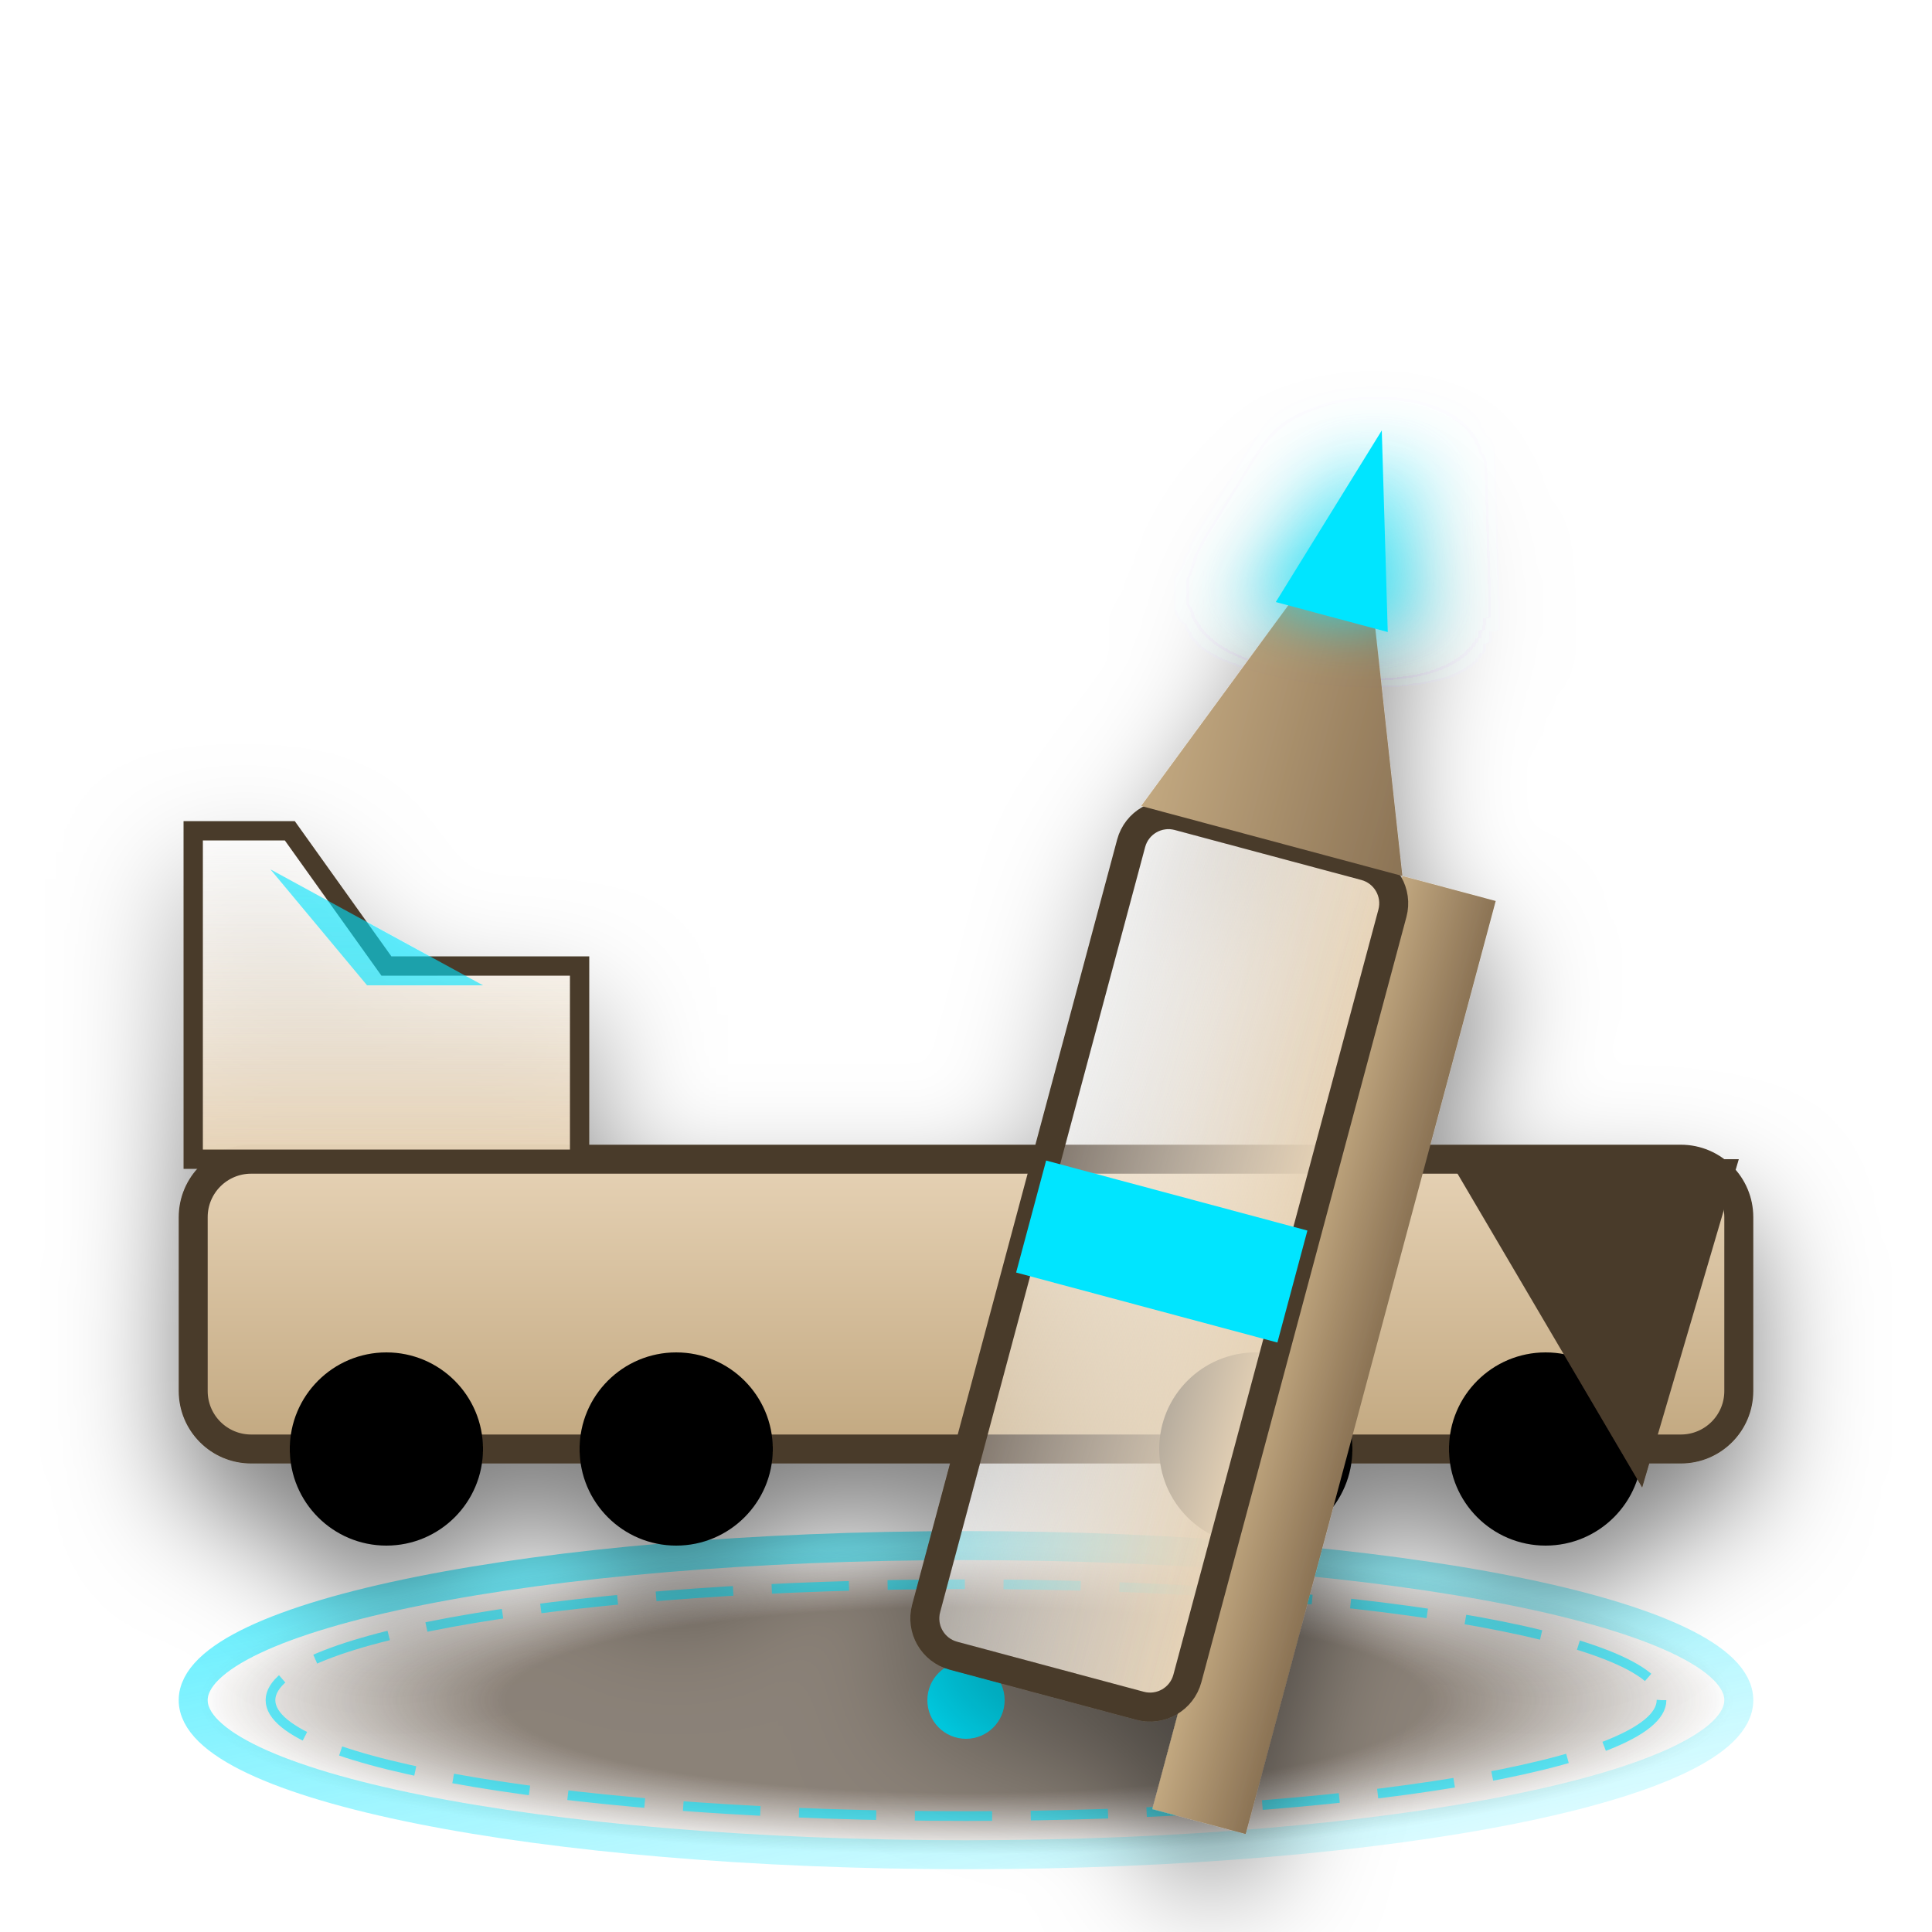
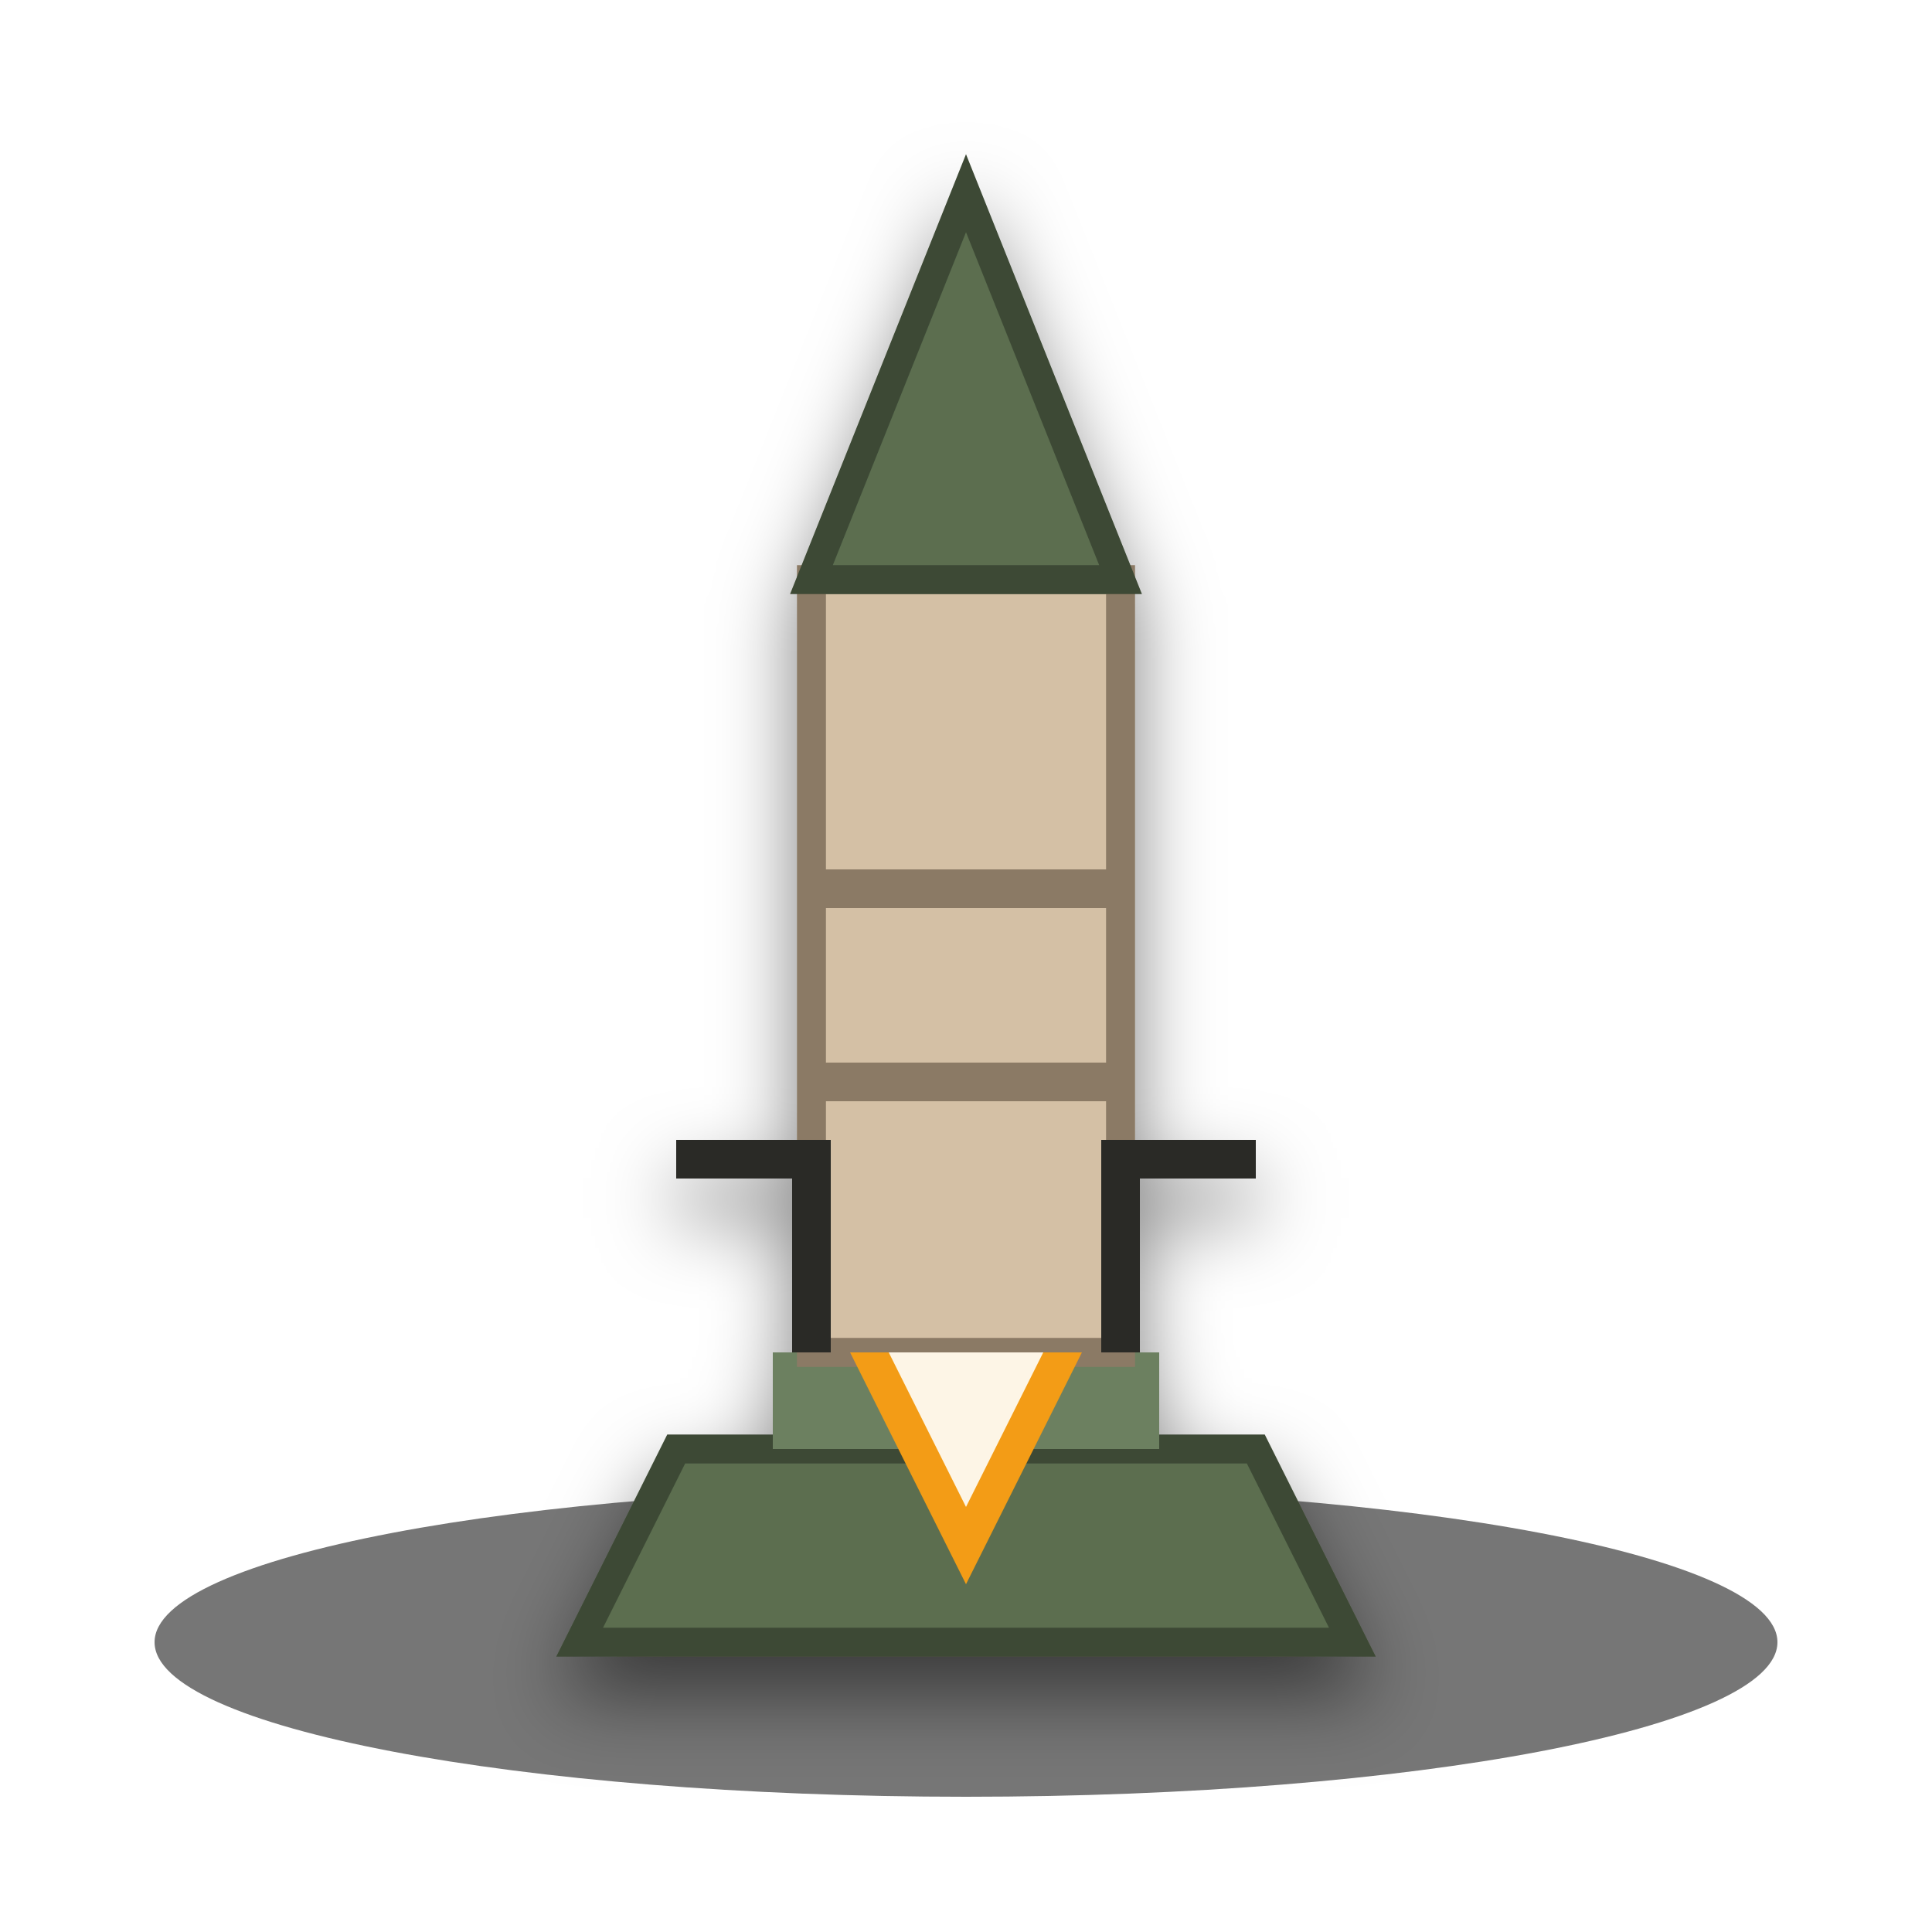
<svg xmlns="http://www.w3.org/2000/svg" viewBox="0 0 100 100">
  <defs>
-     <filter id="drop-shadow" x="-20%" y="-20%" width="140%" height="140%">
-       <feDropShadow dx="0" dy="3" stdDeviation="3" flood-color="rgba(0,0,0,0.5)" />
+     <filter id="shadow" x="-20%" y="-20%" width="140%" height="140%">
+       <feDropShadow dx="0" dy="2" stdDeviation="2" flood-color="rgba(0,0,0,0.5)" />
    </filter>
-     <filter id="glow" x="-50%" y="-50%" width="200%" height="200%">
-       <feGaussianBlur stdDeviation="2" result="blur" />
-       <feMerge>
-         <feMergeNode in="blur" />
-         <feMergeNode in="SourceGraphic" />
-       </feMerge>
-     </filter>
-     <linearGradient id="mainGrad" x1="0%" y1="0%" x2="0%" y2="100%">
-       <stop offset="0%" stop-color="#e6d2b5" />
-       <stop offset="100%" stop-color="#c2a880" />
-     </linearGradient>
-     <linearGradient id="lightGrad" x1="0%" y1="0%" x2="0%" y2="100%">
-       <stop offset="0%" stop-color="#ffffff" stop-opacity="0.3" />
-       <stop offset="100%" stop-color="#e6d2b5" />
-     </linearGradient>
-     <linearGradient id="darkGrad" x1="0%" y1="0%" x2="0%" y2="100%">
-       <stop offset="0%" stop-color="#c2a880" />
-       <stop offset="100%" stop-color="#8b7355" />
-     </linearGradient>
-     <linearGradient id="accentGrad" x1="0%" y1="0%" x2="100%" y2="100%">
-       <stop offset="0%" stop-color="#00e5ff" stop-opacity="0.8" />
-       <stop offset="100%" stop-color="#00e5ff" stop-opacity="0.1" />
-     </linearGradient>
-     <radialGradient id="baseGrad" cx="50%" cy="50%" r="50%">
-       <stop offset="60%" stop-color="#4a3b2c" stop-opacity="0.8" />
-       <stop offset="100%" stop-color="#4a3b2c" stop-opacity="0" />
-     </radialGradient>
  </defs>
-   <ellipse cx="50" cy="88" rx="40" ry="8" fill="url(#baseGrad)" stroke="url(#accentGrad)" stroke-width="1.5" opacity="0.8" />
-   <ellipse cx="50" cy="88" rx="36" ry="6" fill="none" stroke="#00e5ff" stroke-width="0.5" opacity="0.6" stroke-dasharray="4 2" />
-   <circle cx="50" cy="88" r="2" fill="#00e5ff" />
-   <g filter="url(#drop-shadow)">
-     <g transform="translate(0,-5)">
-       <rect x="10" y="65" width="80" height="15" rx="3" fill="url(#mainGrad)" stroke="#4a3b2c" stroke-width="1.5" />
-       <circle cx="20" cy="80" r="5" fill="COLOR_DARK" />
-       <circle cx="35" cy="80" r="5" fill="COLOR_DARK" />
-       <circle cx="65" cy="80" r="5" fill="COLOR_DARK" />
-       <circle cx="80" cy="80" r="5" fill="COLOR_DARK" />
-       <polygon points="10,65 10,48 15,48 20,55 30,55 30,65" fill="url(#lightGrad)" stroke="#4a3b2c" stroke-width="1" />
-       <polygon points="14,50 19,56 25,56" fill="#00e5ff" opacity="0.6" />
-       <rect x="30" y="60" width="50" height="5" fill="url(#darkGrad)" transform="rotate(-75 70 60)" />
-       <g transform="rotate(-75 70 60)">
-         <rect x="35" y="46" width="45" height="14" rx="2" fill="url(#lightGrad)" stroke="#4a3b2c" stroke-width="1.5" />
-         <rect x="55" y="46" width="6" height="14" fill="#00e5ff" />
-         <polygon points="80,46 98,53 80,60" fill="url(#darkGrad)" />
-         <polygon points="92,50 102,53 92,56" fill="#00e5ff" filter="url(#glow)" />
-       </g>
-       <polygon points="75,65 90,65 85,82" fill="#4a3b2c" />
-     </g>
+   <ellipse cx="50" cy="85" rx="42" ry="8" fill="#1a1a1a" opacity="0.6" />
+   <g filter="url(#shadow)">
+     <path d="M 35 75 L 65 75 L 70 85 L 30 85 Z" fill="#5b6e50" stroke="#3d4a35" stroke-width="1.5" />
+     <rect x="40" y="70" width="20" height="5" fill="#6c8060" />
+     <rect x="42" y="30" width="16" height="40" fill="#d4c0a5" stroke="#8b7a65" stroke-width="1.5" />
+     <rect x="42" y="55" width="16" height="2" fill="#8b7a65" />
+     <rect x="42" y="45" width="16" height="2" fill="#8b7a65" />
+     <path d="M 42 30 L 50 10 L 58 30 Z" fill="#5b6e50" stroke="#3d4a35" stroke-width="1.5" />
+     <path d="M 44 70 L 50 82 L 56 70 Z" fill="#f39c12" />
+     <path d="M 46 70 L 50 78 L 54 70 Z" fill="#fdf5e6" />
+     <path d="M 35 60 L 42 60 L 42 70 M 65 60 L 58 60 L 58 70" fill="none" stroke="#2c2a26" stroke-width="2" />
  </g>
</svg>
